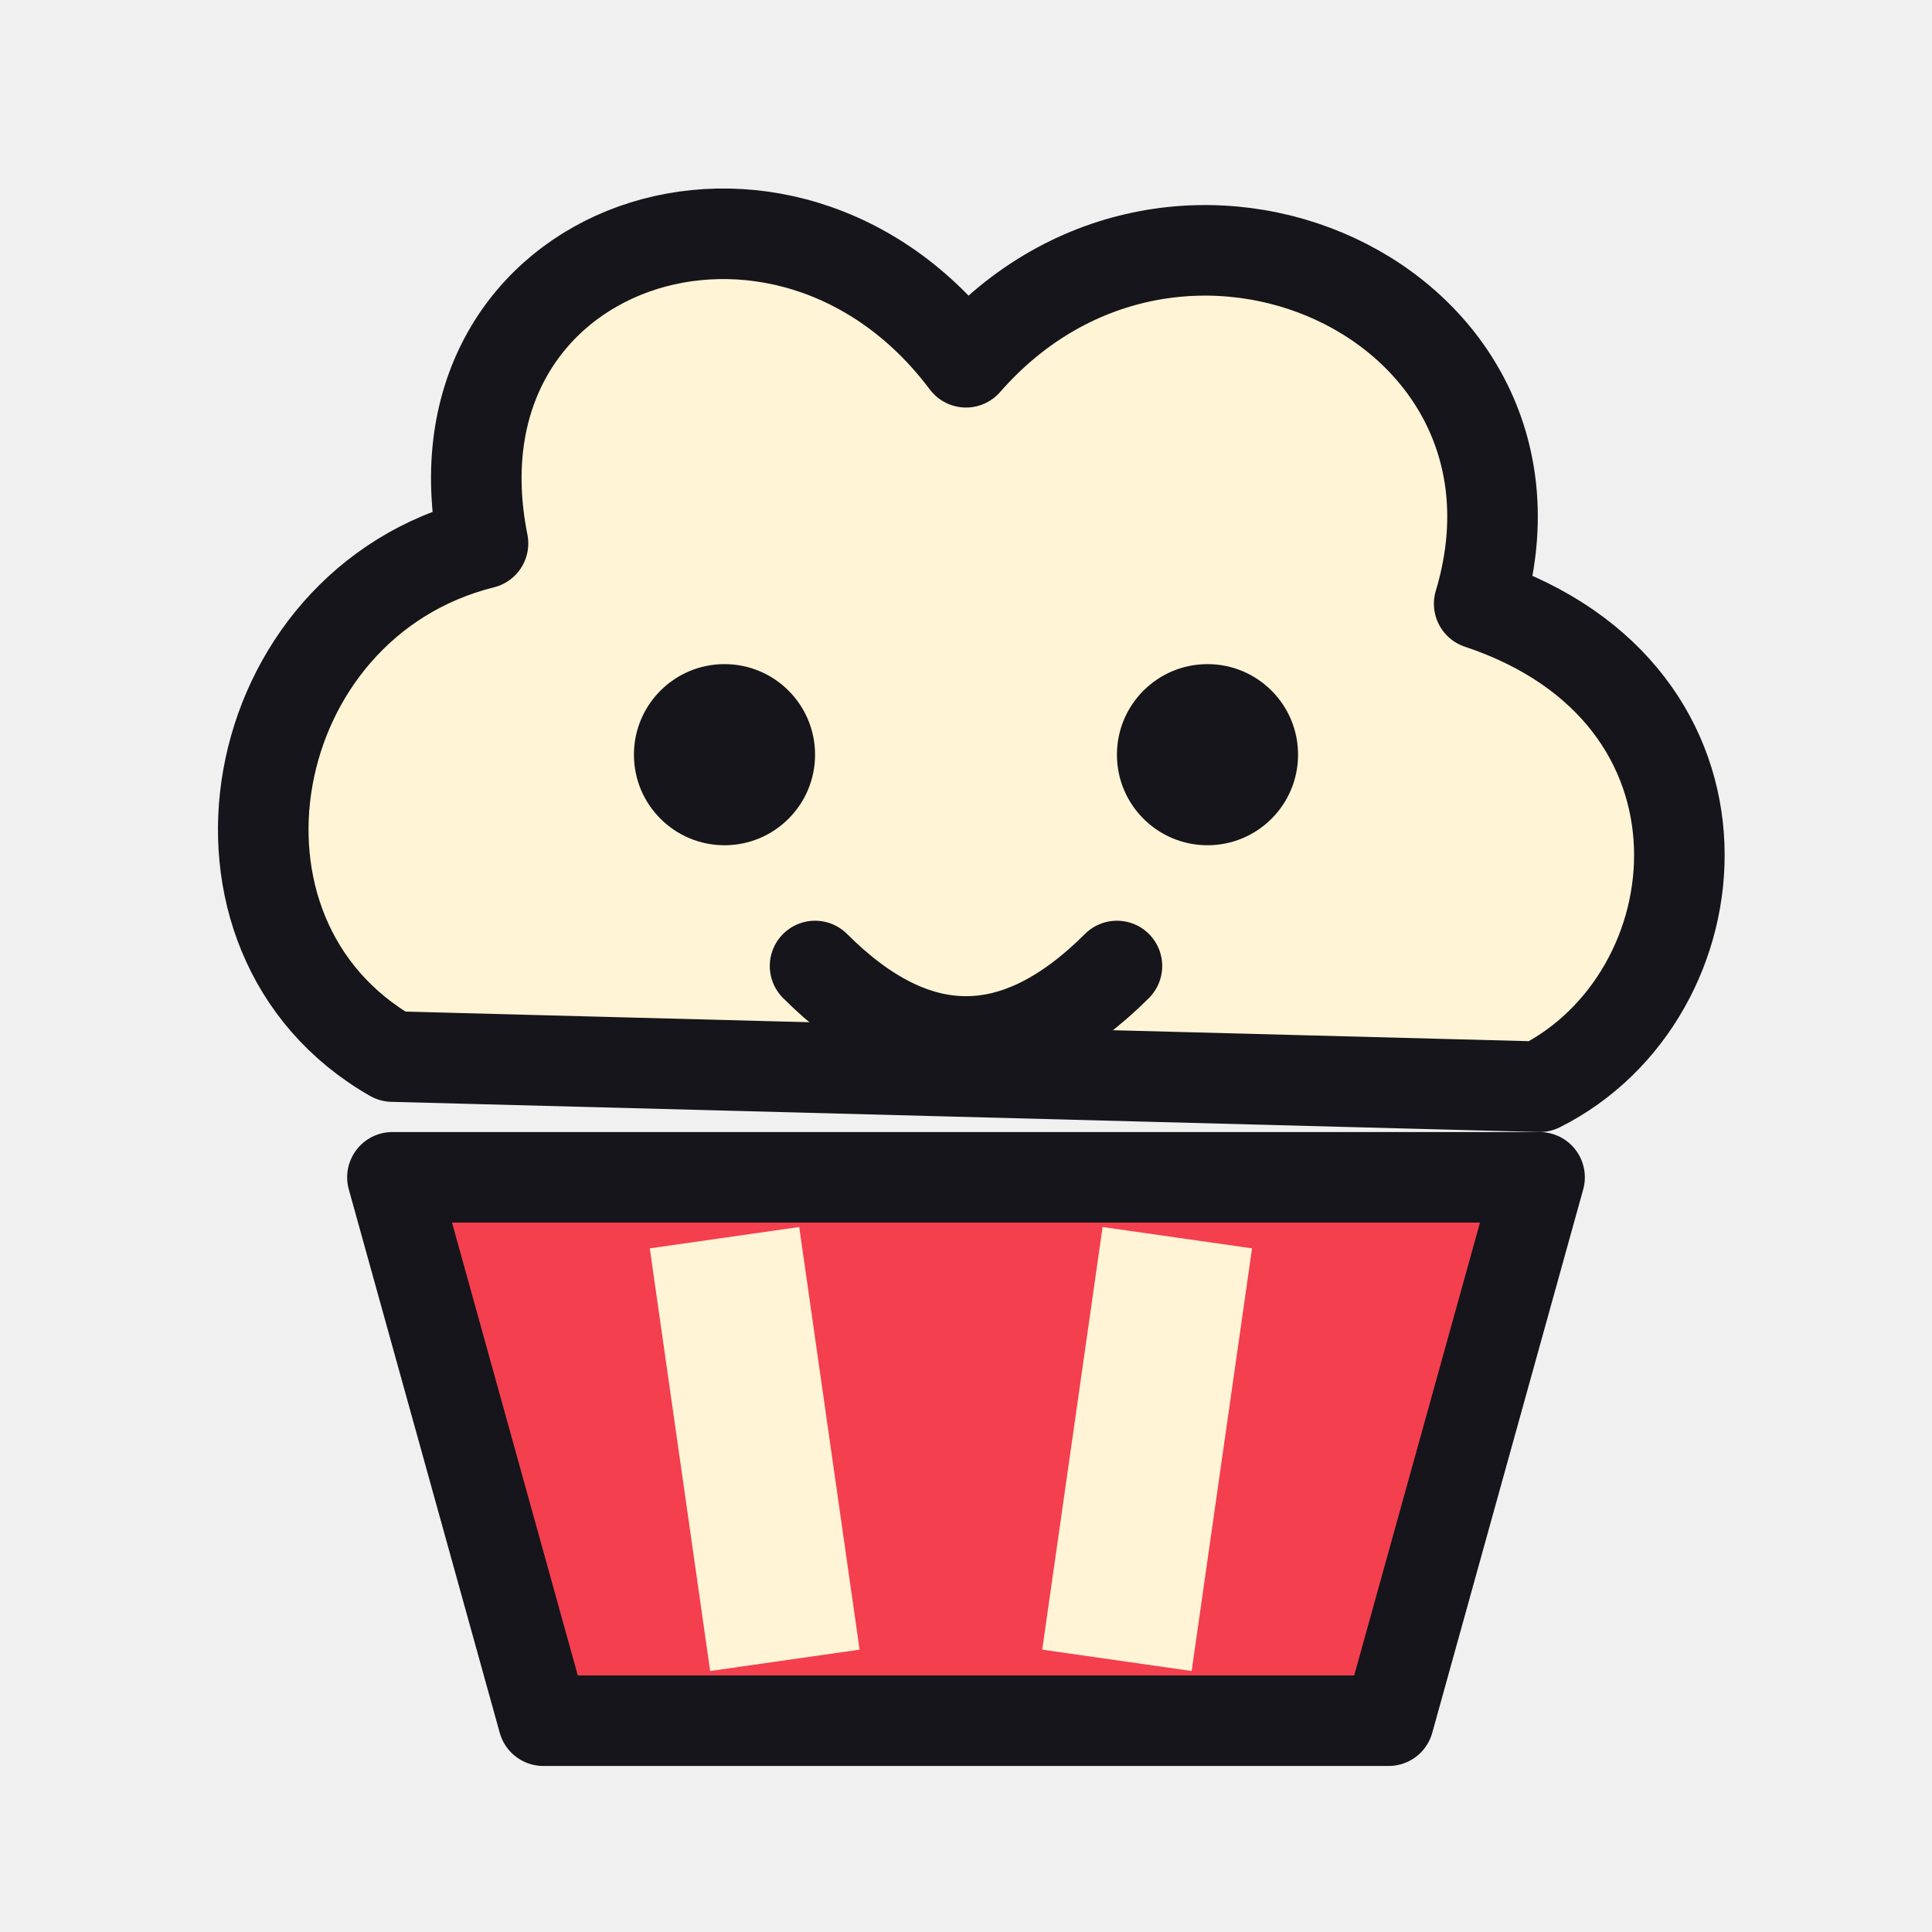
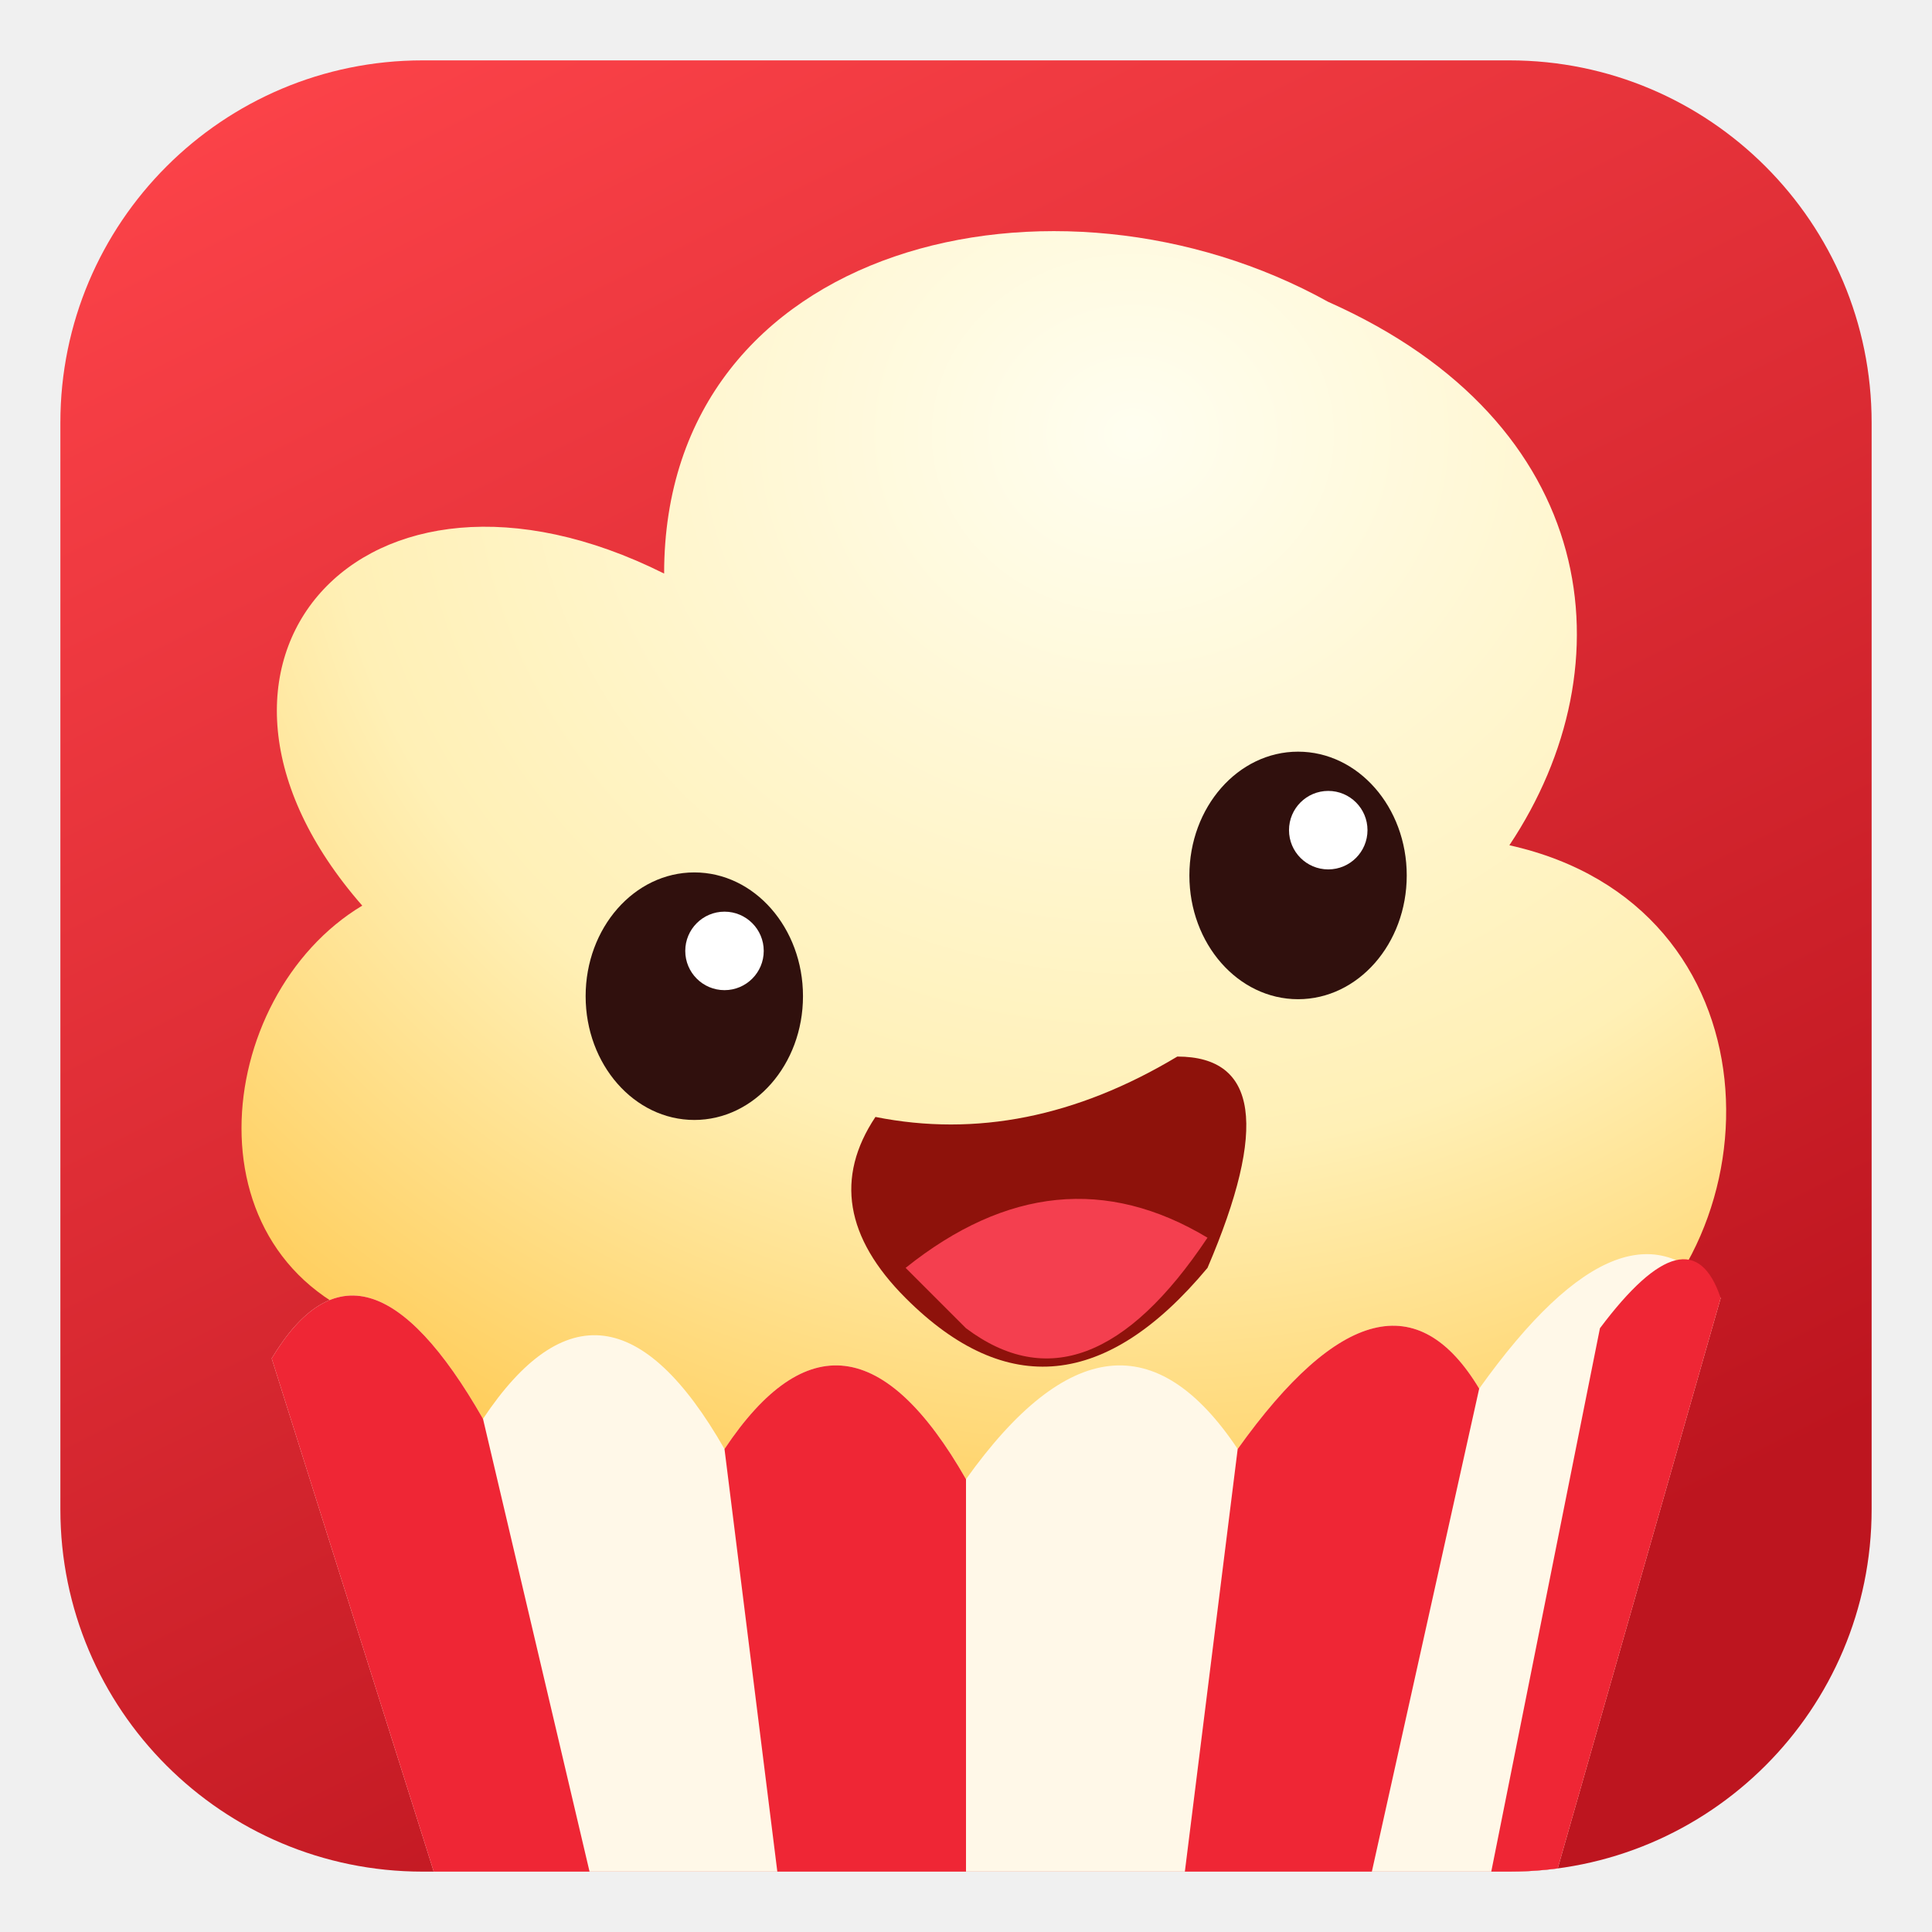
- <svg xmlns="http://www.w3.org/2000/svg" viewBox="0 0 64 64" aria-label="Popcorn" role="img" fill="none">
-   <path d="M13 35C6 31 8 20 16 18C14 8 26 4 32 12C39 4 52 10 49 20C58 23 57 33 51 36Z" fill="#FFF4D6" stroke="#15151B" stroke-width="3" stroke-linejoin="round" />
-   <circle cx="24" cy="25" r="3" fill="#15151B" />
-   <circle cx="40" cy="25" r="3" fill="#15151B" />
-   <path d="M27 32Q32 37 37 32" stroke="#15151B" stroke-width="3" stroke-linecap="round" />
-   <path d="M13 39H51L46 57H18Z" fill="#F43F4F" stroke="#15151B" stroke-width="3" stroke-linejoin="round" />
-   <path d="M24 41L26 55M39 41L37 55" stroke="#FFF4D6" stroke-width="5" />
+ <svg xmlns="http://www.w3.org/2000/svg" viewBox="0 0 64 64" aria-label="Popcorn" role="img">
+   <defs>
+     <linearGradient id="popcorn-tile" x2=".5" y2="1">
+       <stop stop-color="#ff454b" />
+       <stop offset="1" stop-color="#bd151f" />
+     </linearGradient>
+     <radialGradient id="popcorn-kernel" cx=".6" cy=".15" r=".9">
+       <stop stop-color="#fffef0" />
+       <stop offset=".6" stop-color="#fff0b6" />
+       <stop offset="1" stop-color="#ffc950" />
+     </radialGradient>
+     <clipPath id="popcorn-tile-clip">
+       <rect x="2" y="2" width="60" height="60" rx="12" />
+     </clipPath>
+   </defs>
+   <g clip-path="url(#popcorn-tile-clip)">
+     <rect x="2" y="2" width="60" height="60" rx="12" fill="url(#popcorn-tile)" />
+     <path d="M13 44C6 42 7 33 12 30C5 22 12 14 22 19C22 8 35 5 44 10C53 14 54 22 50 28C59 30 59 41 53 45L45 52L20 52Z" fill="url(#popcorn-kernel)" />
+     <ellipse cx="23" cy="33" rx="3.6" ry="4.1" fill="#30100d" />
+     <ellipse cx="43" cy="29" rx="3.6" ry="4.1" fill="#30100d" />
+     <circle cx="24" cy="31.5" r="1.3" fill="#fff" />
+     <circle cx="44" cy="27.5" r="1.3" fill="#fff" />
+     <path d="M29 37Q34 38 39 35Q43 35 40 42Q35 48 30 43Q27 40 29 37Z" fill="#8e120b" />
+     <path d="M30 42Q35 38 40 41Q36 47 32 44Z" fill="#f43f4f" />
+     <path d="M9 45Q12 40 16 47Q20 41 24 48Q28 42 32 49Q37 42 41 48Q46 41 49 46Q54 39 57 43L51 64H15Z" fill="#fff8e8" />
+     <path d="M9 45Q12 40 16 47L20 64H15ZM24 48Q28 42 32 49L32 64H26ZM41 48Q46 41 49 46L45 64H39ZM57 43L51 64H49L53 44Q56 40 57 43Z" fill="#ef2635" />
+   </g>
</svg>
